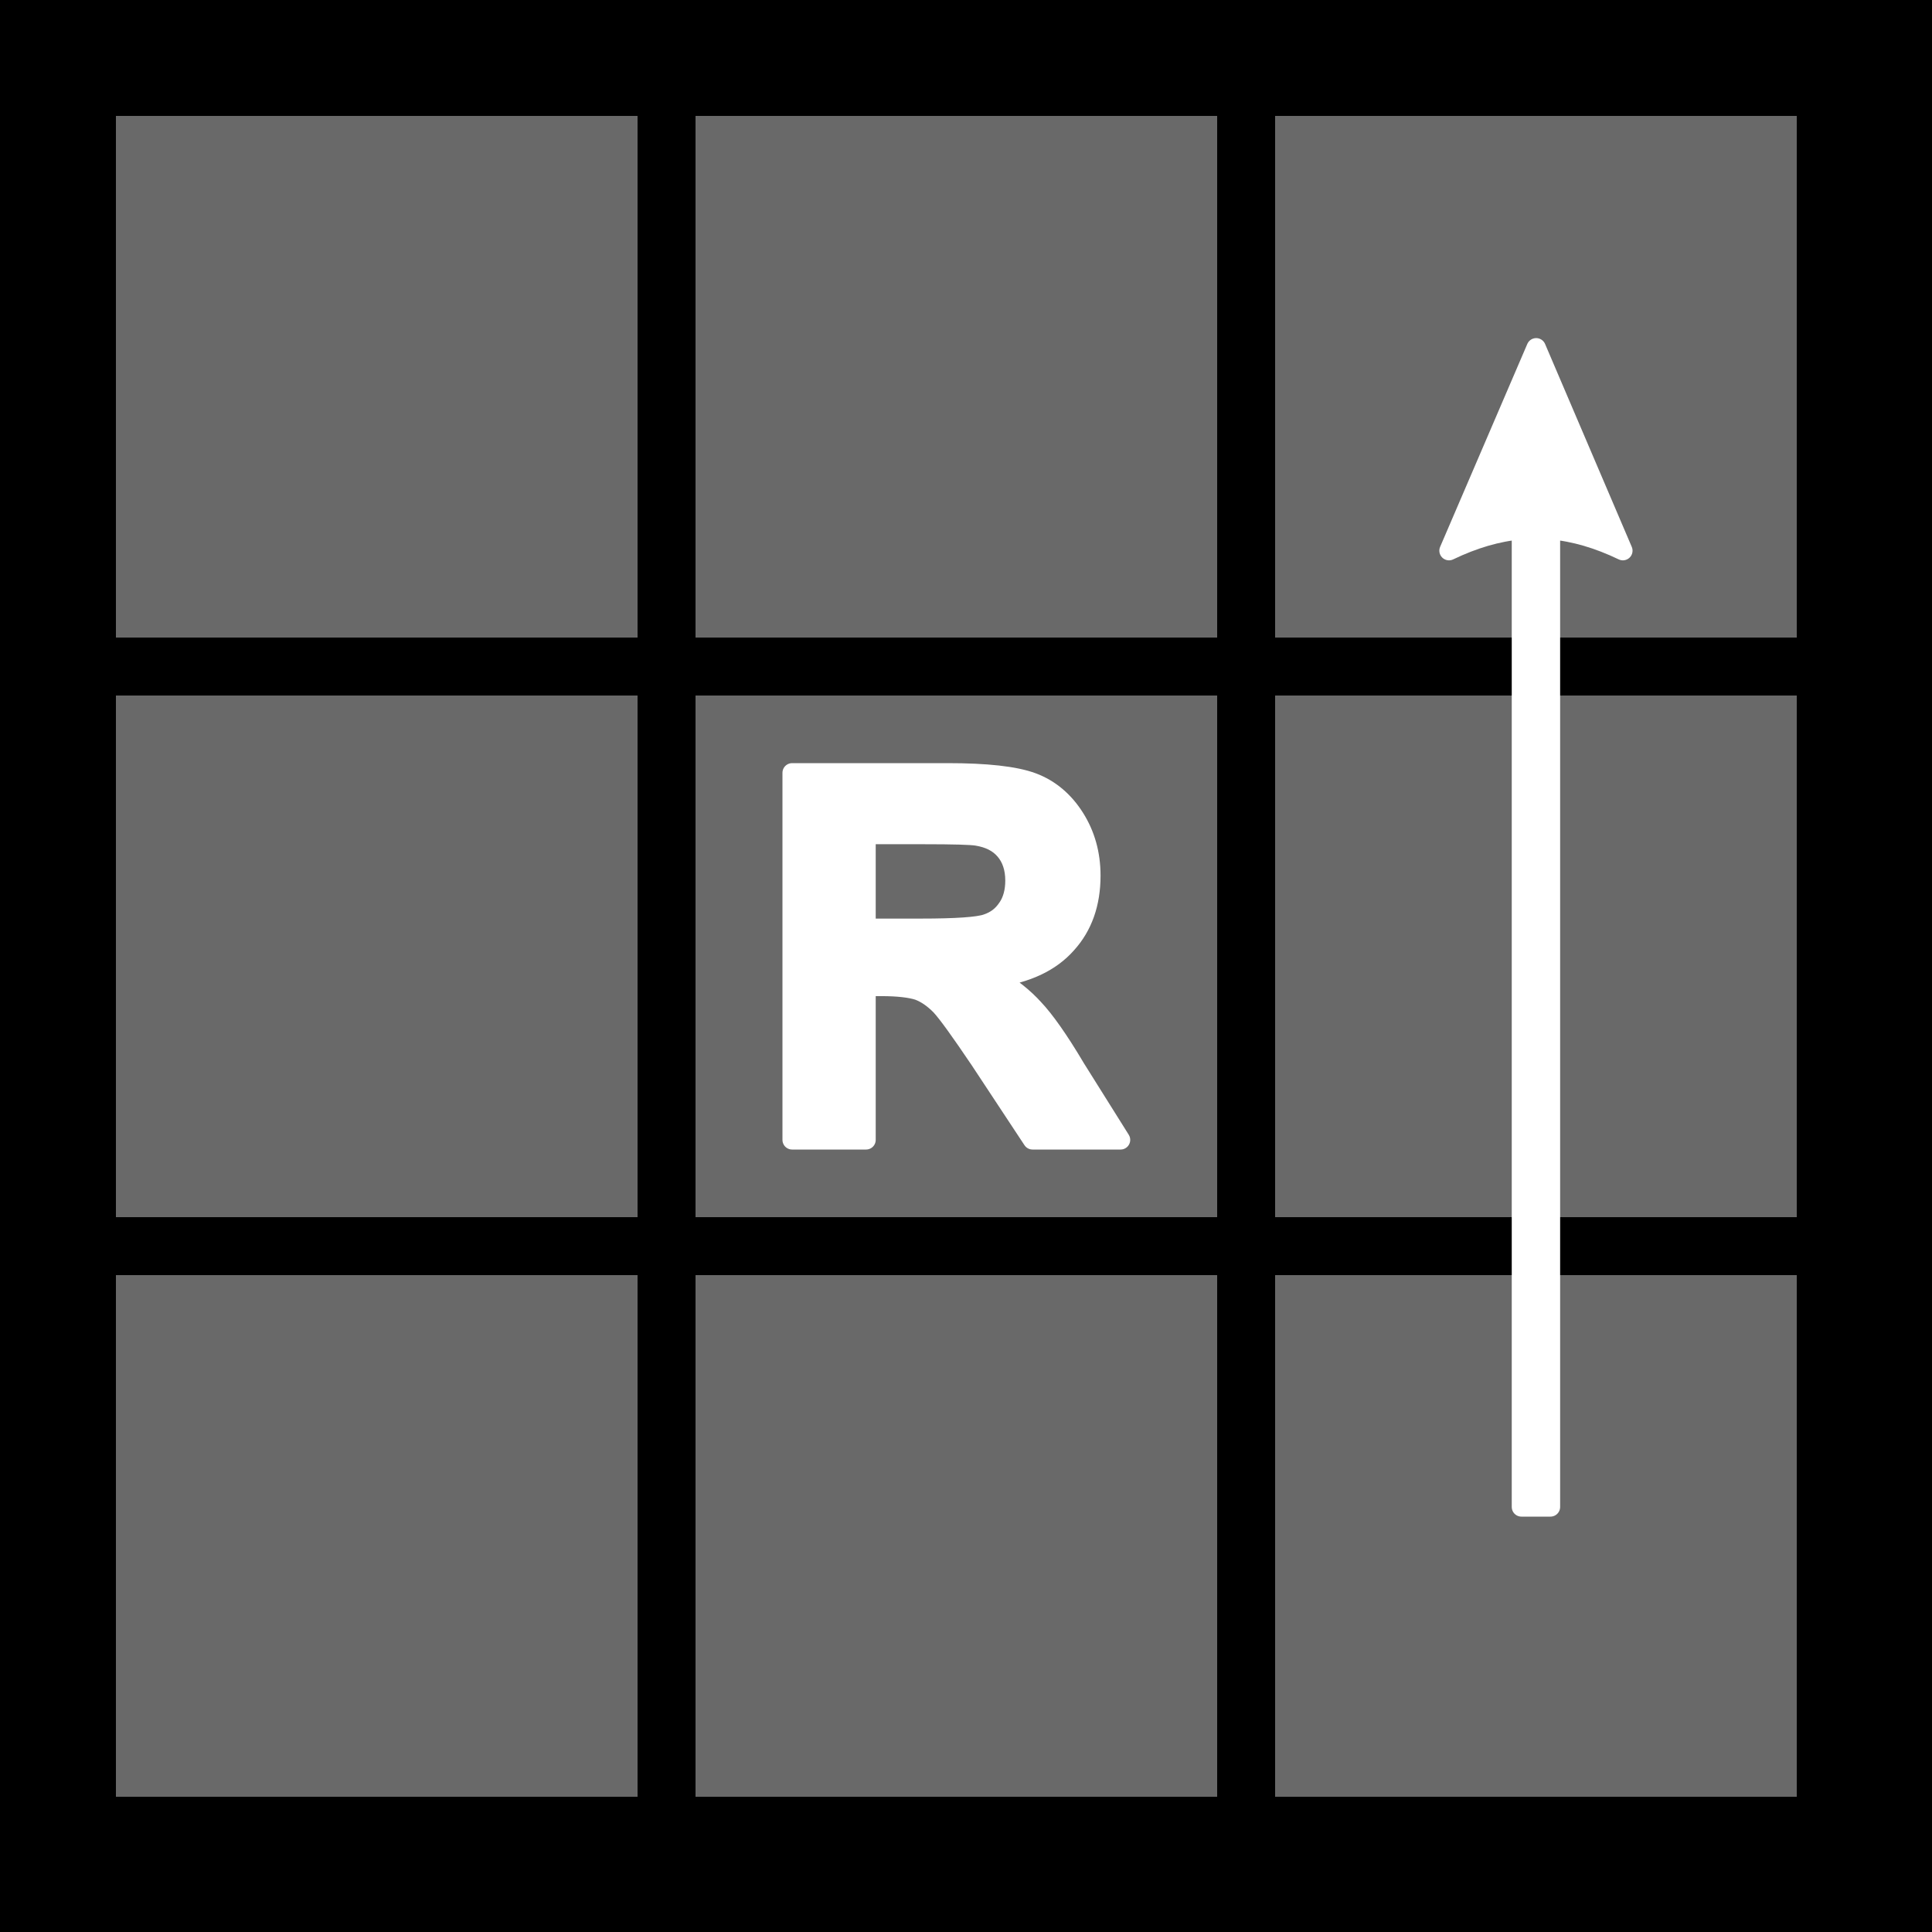
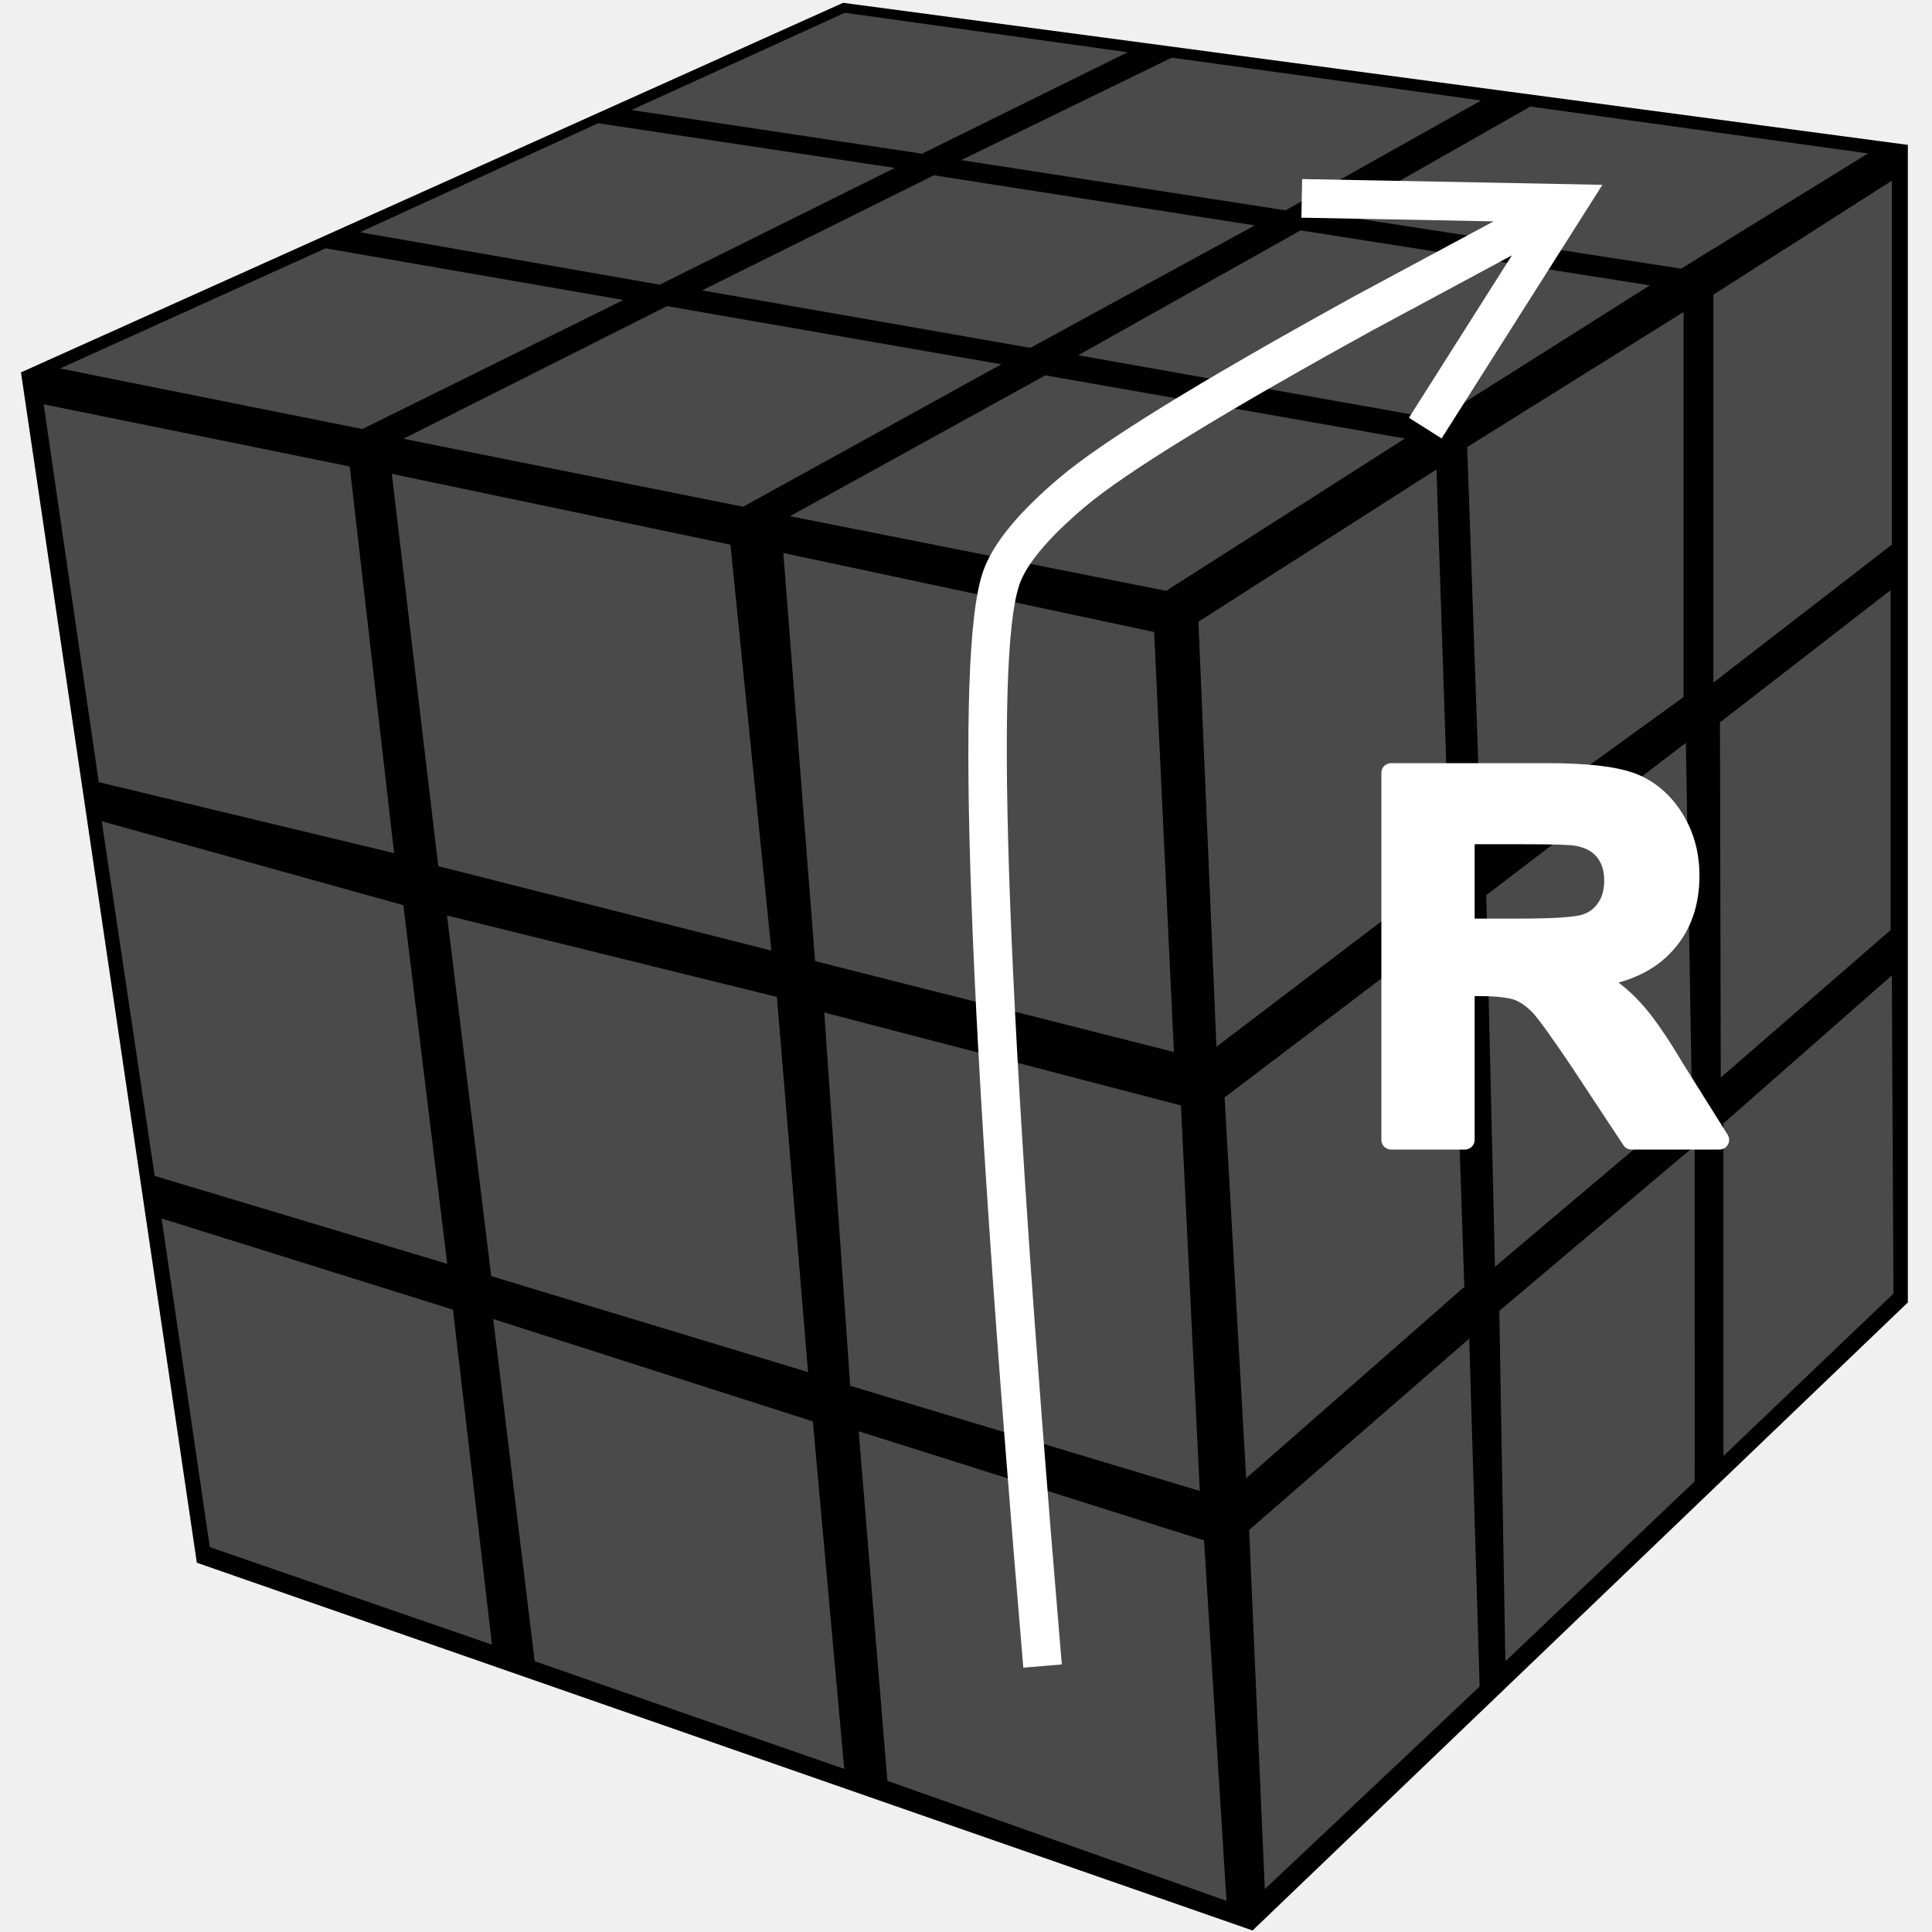
<svg xmlns="http://www.w3.org/2000/svg" width="100px" height="100px" viewBox="0 0 100 100" version="1.1">
  <g id="rozov_2_r" stroke="none" stroke-width="1" fill="none" fill-rule="evenodd">
-     <polygon id="background" fill="#000000" points="100 0 0 0 0 100 100 100" />
-     <g id="front" transform="translate(6, 6)" fill="#696969">
-       <polygon id="9" points="87 60 60 60 60 87 87 87" />
-       <polygon id="8" points="57 60 30 60 30 87 57 87" />
-       <polygon id="7" points="27 60 0 60 0 87 27 87" />
-       <polygon id="6" points="87 30 60 30 60 57 87 57" />
-       <polygon id="5" points="57 30 30 30 30 57 57 57" />
-       <polygon id="4" points="27 30 0 30 0 57 27 57" />
-       <polygon id="3" points="87 0 60 0 60 27 87 27" />
-       <polygon id="2" points="57 0 30 0 30 27 57 27" />
-       <polygon id="1" points="27 0 0 0 0 27 27 27" />
+     <g id="r_cube" transform="translate(1, 0)">
+       <polygon id="background" fill="#000000" points="0.085 19.275 9.188 80.886 63.833 99.921 97.749 67.415 97.749 7.498 42.641 0.145" />
+       <g id="right" transform="translate(60.9837, 9.308511)" fill="#4A4A4A">
+         <polygon id="Rectangle" points="0.046 22.872 12.368 14.99 13.056 35.692 0.979 44.87" />
+         <polygon id="Rectangle" points="13.959 13.83 25.158 6.84 25.158 26.771 14.679 34.354" />
+         <polygon id="Rectangle" points="26.702 5.942 35.938 0.043 35.938 18.883 26.702 26.021" />
+         <polygon id="Rectangle" points="1.401 47.493 13.179 38.564 13.81 57.299 2.517 67.205" />
+         <polygon id="Rectangle" points="14.944 37.023 25.278 29.14 25.59 47.643 15.395 56.26" />
+         <polygon id="Rectangle" points="27.041 28.082 35.875 21.238 35.875 38.83 27.083 46.465" />
+         <polygon id="Rectangle" points="2.671 69.883 14.062 59.982 14.603 77.984 3.482 88.473" />
+         <polygon id="Rectangle" points="15.62 58.542 25.733 50 25.73 67.369 15.934 76.681" />
+         <polygon id="Rectangle" points="27.22 48.838 35.935 41.18 36.021 57.648 27.22 66.054" />
+       </g>
+       <g id="front" transform="translate(1.065217, 20.74468)" fill="#4A4A4A">
+         <polygon id="Rectangle" points="38.48 7.878 57.673 11.968 58.696 33.706 40.123 29.001" />
+         <polygon id="Rectangle" points="18.214 3.783 35.743 7.447 37.861 28.456 20.619 24.088" />
+         <polygon id="Rectangle" points="0.193 0.181 16.036 3.399 18.335 23.414 3.047 19.74" />
+         <polygon id="Rectangle" points="40.598 31.662 59.059 36.472 60.037 56.426 41.941 50.983" />
+         <polygon id="Rectangle" points="21.073 26.641 38.147 30.857 39.759 50.275 23.36 45.306" />
+         <polygon id="Rectangle" points="3.201 21.762 18.813 26.107 21.083 44.671 5.94 40.12" />
+         <polygon id="Rectangle" points="42.38 53.337 60.256 58.986 61.417 77.642 43.865 71.43" />
+         <polygon id="Rectangle" points="23.463 47.528 40.009 52.827 41.632 70.813 25.608 65.239" />
+         <polygon id="Rectangle" points="6.299 42.323 21.38 47.042 23.399 64.383 8.793 59.332" />
+       </g>
+       <g id="up" transform="translate(1.86413, 0.531915)" fill="#4A4A4A">
+         <polygon id="Rectangle" points="51.244 18.896 69.855 22.165 57.496 30.05 38.027 26.185" />
+         <polygon id="Rectangle" points="64.455 11.391 82.532 14.238 71.568 21.163 52.946 17.855" />
+         <polygon id="Rectangle" points="76.346 4.982 93.822 7.41 84.153 13.374 66.417 10.628" />
+         <polygon id="Rectangle" points="57.789 2.452 73.797 4.669 63.677 10.354 46.888 7.755" />
+         <polygon id="Rectangle" points="45.475 8.541 62.083 11.134 50.467 17.473 33.478 14.497" />
+         <polygon id="Rectangle" points="31.662 15.314 48.964 18.324 35.603 25.695 18.016 22.178" />
+         <polygon id="Rectangle" points="13.99 12.32 29.404 14.995 15.891 21.675 0.245 18.54" />
+         <polygon id="Rectangle" points="28.095 5.847 43.452 8.158 31.281 14.203 15.764 11.487" />
+         <polygon id="Rectangle" points="40.866 0.129 55.505 2.171 44.86 7.423 29.82 5.162" />
+       </g>
    </g>
-     <path d="M79.513,18 L84,28.503 C82.733,27.894 81.493,27.524 80.252,27.418 L80.252,78 L78.748,78 L78.748,27.418 C77.507,27.524 76.267,27.894 75,28.503 L79.513,18 L79.513,18 Z" id="Path-Copy" stroke="#FFFFFF" fill="#FFFFFF" stroke-linecap="round" stroke-linejoin="round" />
-     <path d="M41,59 L41,40 L49.044,40 C51.049,40 52.533,40.157 53.444,40.498 C54.355,40.839 55.084,41.468 55.631,42.332 C56.178,43.197 56.464,44.193 56.464,45.32 C56.464,46.761 56.047,47.941 55.214,48.858 C54.381,49.801 53.158,50.378 51.492,50.614 C52.325,51.086 53.002,51.636 53.522,52.212 C54.069,52.789 54.798,53.811 55.683,55.305 L58,59 L53.444,59 L50.711,54.859 C49.721,53.392 49.044,52.448 48.68,52.055 C48.315,51.688 47.951,51.426 47.534,51.269 C47.118,51.138 46.493,51.059 45.608,51.059 L44.827,51.059 L44.827,59 L41,59 L41,59 Z M44.827,48.046 L47.665,48.046 C49.487,48.046 50.632,47.967 51.075,47.81 C51.544,47.652 51.882,47.39 52.142,46.997 C52.403,46.63 52.533,46.132 52.533,45.582 C52.533,44.927 52.351,44.403 52.012,44.01 C51.674,43.617 51.205,43.381 50.58,43.276 C50.268,43.223 49.357,43.197 47.821,43.197 L44.827,43.197 L44.827,48.046 Z" id="Shape" stroke="#FFFFFF" fill="#FFFFFF" stroke-linecap="round" stroke-linejoin="round" />
+     <path d="M72,59 L72,40 L80.044,40 C82.049,40 83.533,40.157 84.444,40.498 C85.355,40.839 86.084,41.468 86.631,42.332 C87.178,43.197 87.464,44.193 87.464,45.32 C87.464,46.761 87.047,47.941 86.214,48.858 C85.381,49.801 84.158,50.378 82.492,50.614 C83.325,51.086 84.002,51.636 84.522,52.212 C85.069,52.789 85.798,53.811 86.683,55.305 L89,59 L84.444,59 L81.711,54.859 C80.721,53.392 80.044,52.448 79.68,52.055 C79.315,51.688 78.951,51.426 78.534,51.269 C78.118,51.138 77.493,51.059 76.608,51.059 L75.827,51.059 L75.827,59 L72,59 L72,59 Z M75.827,48.046 L78.665,48.046 C80.487,48.046 81.632,47.967 82.075,47.81 C82.544,47.652 82.882,47.39 83.142,46.997 C83.403,46.63 83.533,46.132 83.533,45.582 C83.533,44.927 83.351,44.403 83.012,44.01 C82.674,43.617 82.205,43.381 81.58,43.276 C81.268,43.223 80.357,43.197 78.821,43.197 L75.827,43.197 L75.827,48.046 Z" id="Shape" stroke="#FFFFFF" fill="#FFFFFF" stroke-linecap="round" stroke-linejoin="round" />
+     <path id="Path-2" d="M67.398,9.268 L81.163,9.531 L82.941,9.565 L81.989,11.066 L74.616,22.694 L72.927,21.623 L78.254,13.219 L71.092,17.07 C63.262,21.383 58.265,24.452 56.158,26.232 C54.268,27.828 53.142,29.184 52.772,30.237 C51.436,34.033 52.123,52.541 54.876,85.157 L54.96,86.15 L52.967,86.319 C50.097,52.535 49.388,33.827 50.885,29.573 C51.4,28.112 52.73,26.51 54.868,24.704 C57.063,22.849 61.964,19.828 69.632,15.591 L70.136,15.313 L77.309,11.457 L67.36,11.267 L67.398,9.268 Z" fill="#FFFFFF" fill-rule="nonzero" />
  </g>
</svg>
